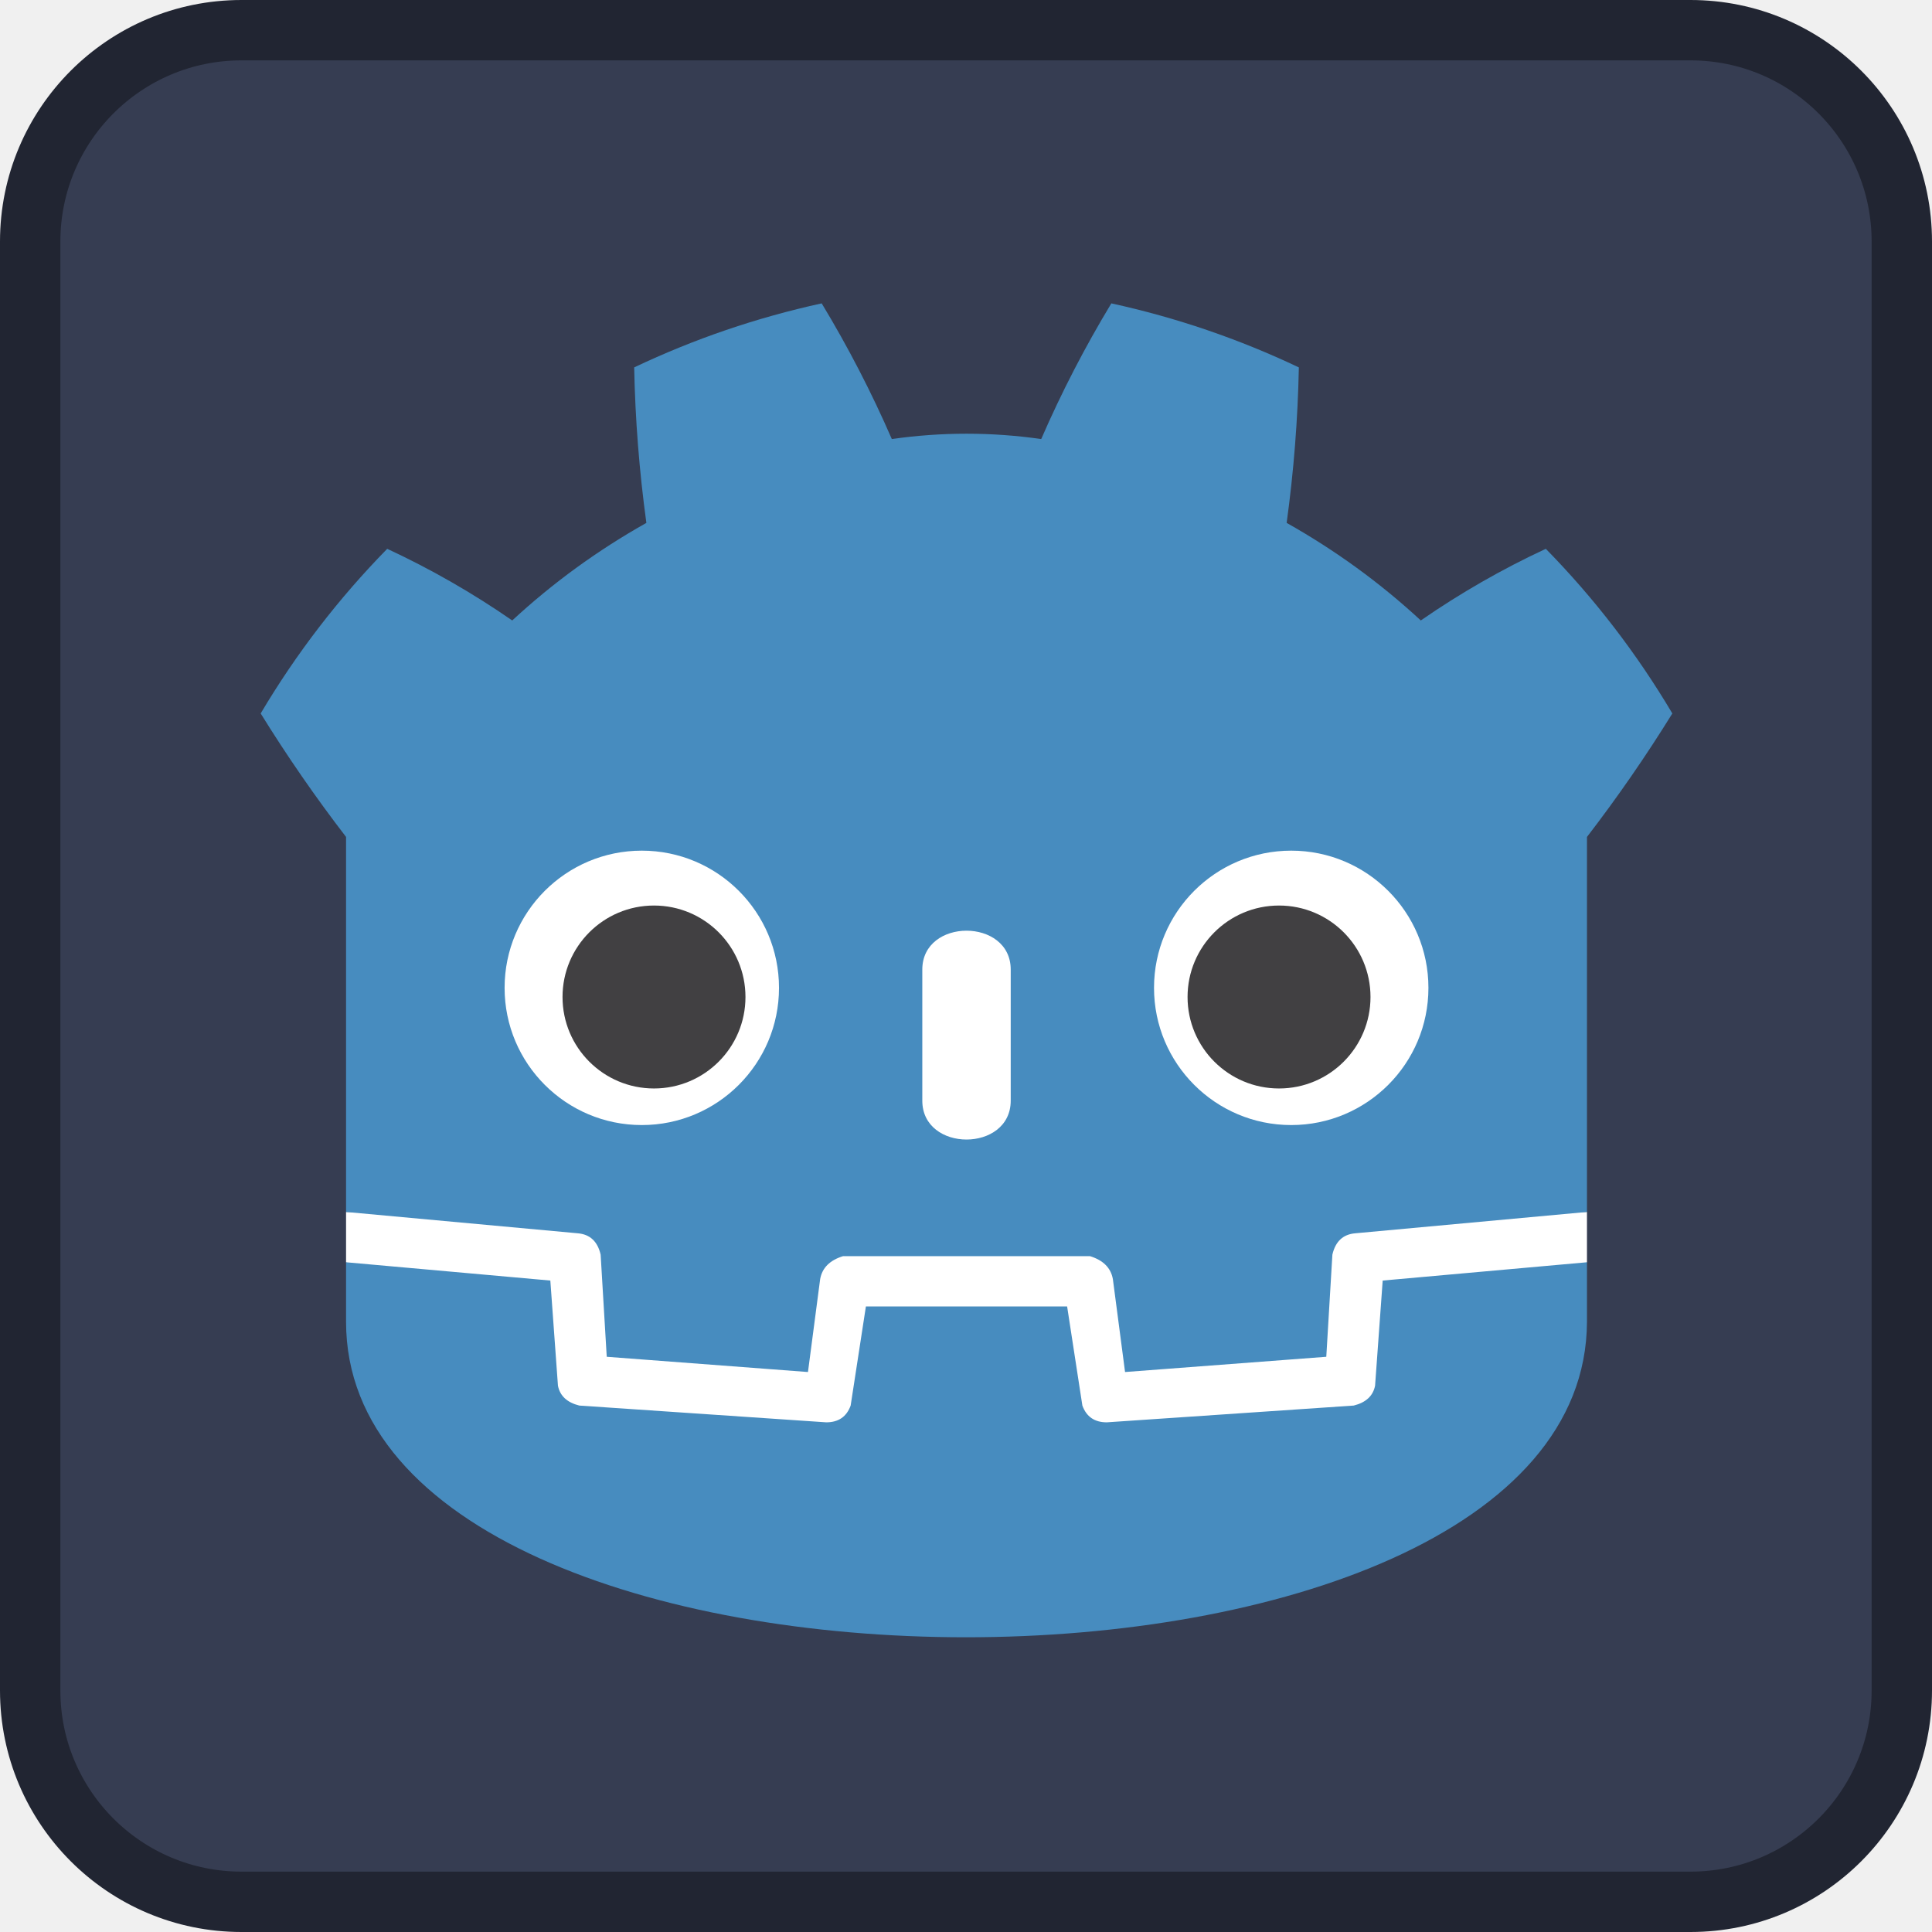
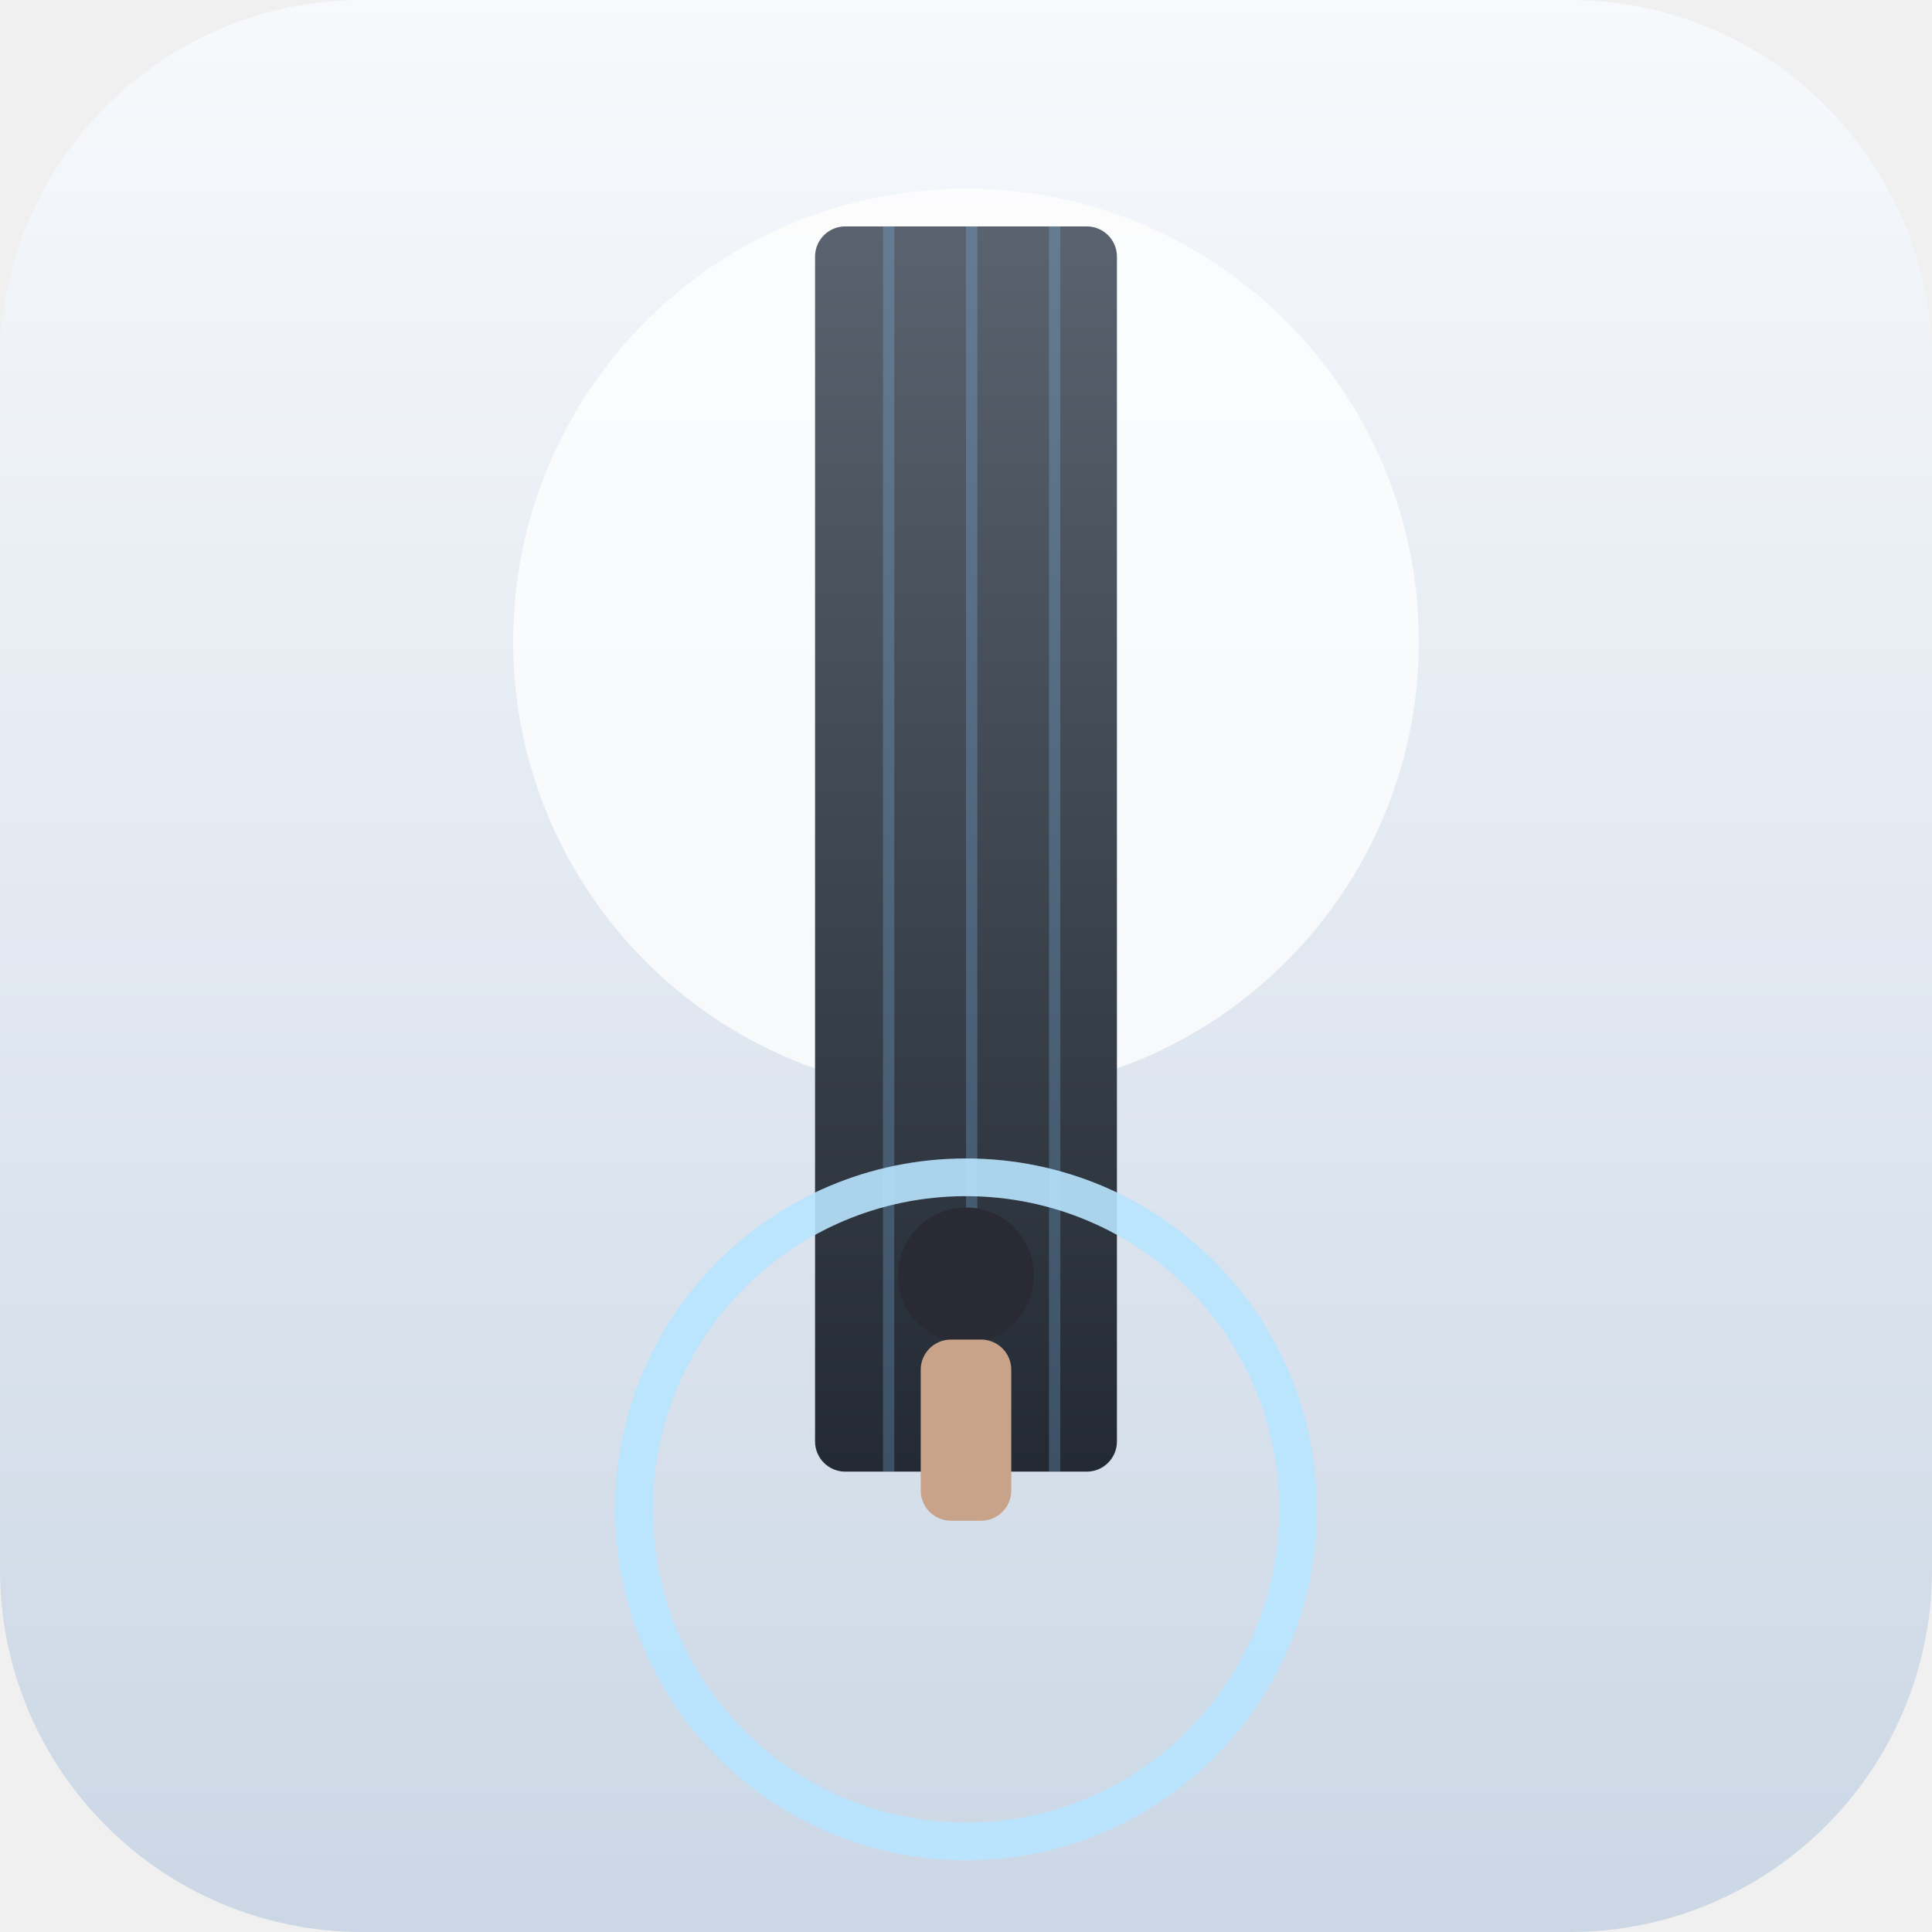
- <svg xmlns="http://www.w3.org/2000/svg" width="128" height="128">
-   <rect width="124" height="124" x="2" y="2" fill="#363d52" stroke="#212532" stroke-width="4" rx="14" />
-   <g fill="#fff" transform="translate(12.322 12.322)scale(.101)">
-     <path d="M105 673v33q407 354 814 0v-33z" />
-     <path fill="#478cbf" d="m105 673 152 14q12 1 15 14l4 67 132 10 8-61q2-11 15-15h162q13 4 15 15l8 61 132-10 4-67q3-13 15-14l152-14V427q30-39 56-81-35-59-83-108-43 20-82 47-40-37-88-64 7-51 8-102-59-28-123-42-26 43-46 89-49-7-98 0-20-46-46-89-64 14-123 42 1 51 8 102-48 27-88 64-39-27-82-47-48 49-83 108 26 42 56 81zm0 33v39c0 276 813 276 814 0v-39l-134 12-5 69q-2 10-14 13l-162 11q-12 0-16-11l-10-65H446l-10 65q-4 11-16 11l-162-11q-12-3-14-13l-5-69z" />
-     <path d="M483 600c0 34 58 34 58 0v-86c0-34-58-34-58 0z" />
-     <circle cx="725" cy="526" r="90" />
-     <circle cx="299" cy="526" r="90" />
-   </g>
-   <g fill="#414042" transform="translate(12.322 12.322)scale(.101)">
-     <circle cx="307" cy="532" r="60" />
-     <circle cx="717" cy="532" r="60" />
-   </g>
+ <svg xmlns="http://www.w3.org/2000/svg" viewBox="0 0 512 512">
+   <defs>
+     <linearGradient id="bg" x1="0" y1="0" x2="0" y2="1">
+       <stop offset="0%" stop-color="#F7F9FC" />
+       <stop offset="100%" stop-color="#CBD7E5" />
+     </linearGradient>
+     <linearGradient id="pillar" x1="0" y1="0" x2="0" y2="1">
+       <stop offset="0%" stop-color="#59626E" />
+       <stop offset="100%" stop-color="#232A33" />
+     </linearGradient>
+   </defs>
+   <rect width="512" height="512" rx="96" fill="url(#bg)" />
+   <circle cx="256" cy="170" r="120" fill="white" opacity="0.75" />
+   <rect x="216" y="60" width="80" height="330" rx="8" fill="url(#pillar)" />
+   <rect x="234" y="60" width="3" height="330" fill="#86C7FF" opacity=".25" />
+   <rect x="256" y="60" width="3" height="330" fill="#86C7FF" opacity=".25" />
+   <rect x="278" y="60" width="3" height="330" fill="#86C7FF" opacity=".25" />
+   <circle cx="256" cy="400" r="88" fill="none" stroke="#B8E4FF" stroke-width="10" opacity=".9" />
+   <circle cx="256" cy="338" r="18" fill="#2A2A35" />
+   <rect x="244" y="355" width="24" height="48" rx="8" fill="#C8A38A" />
</svg>
